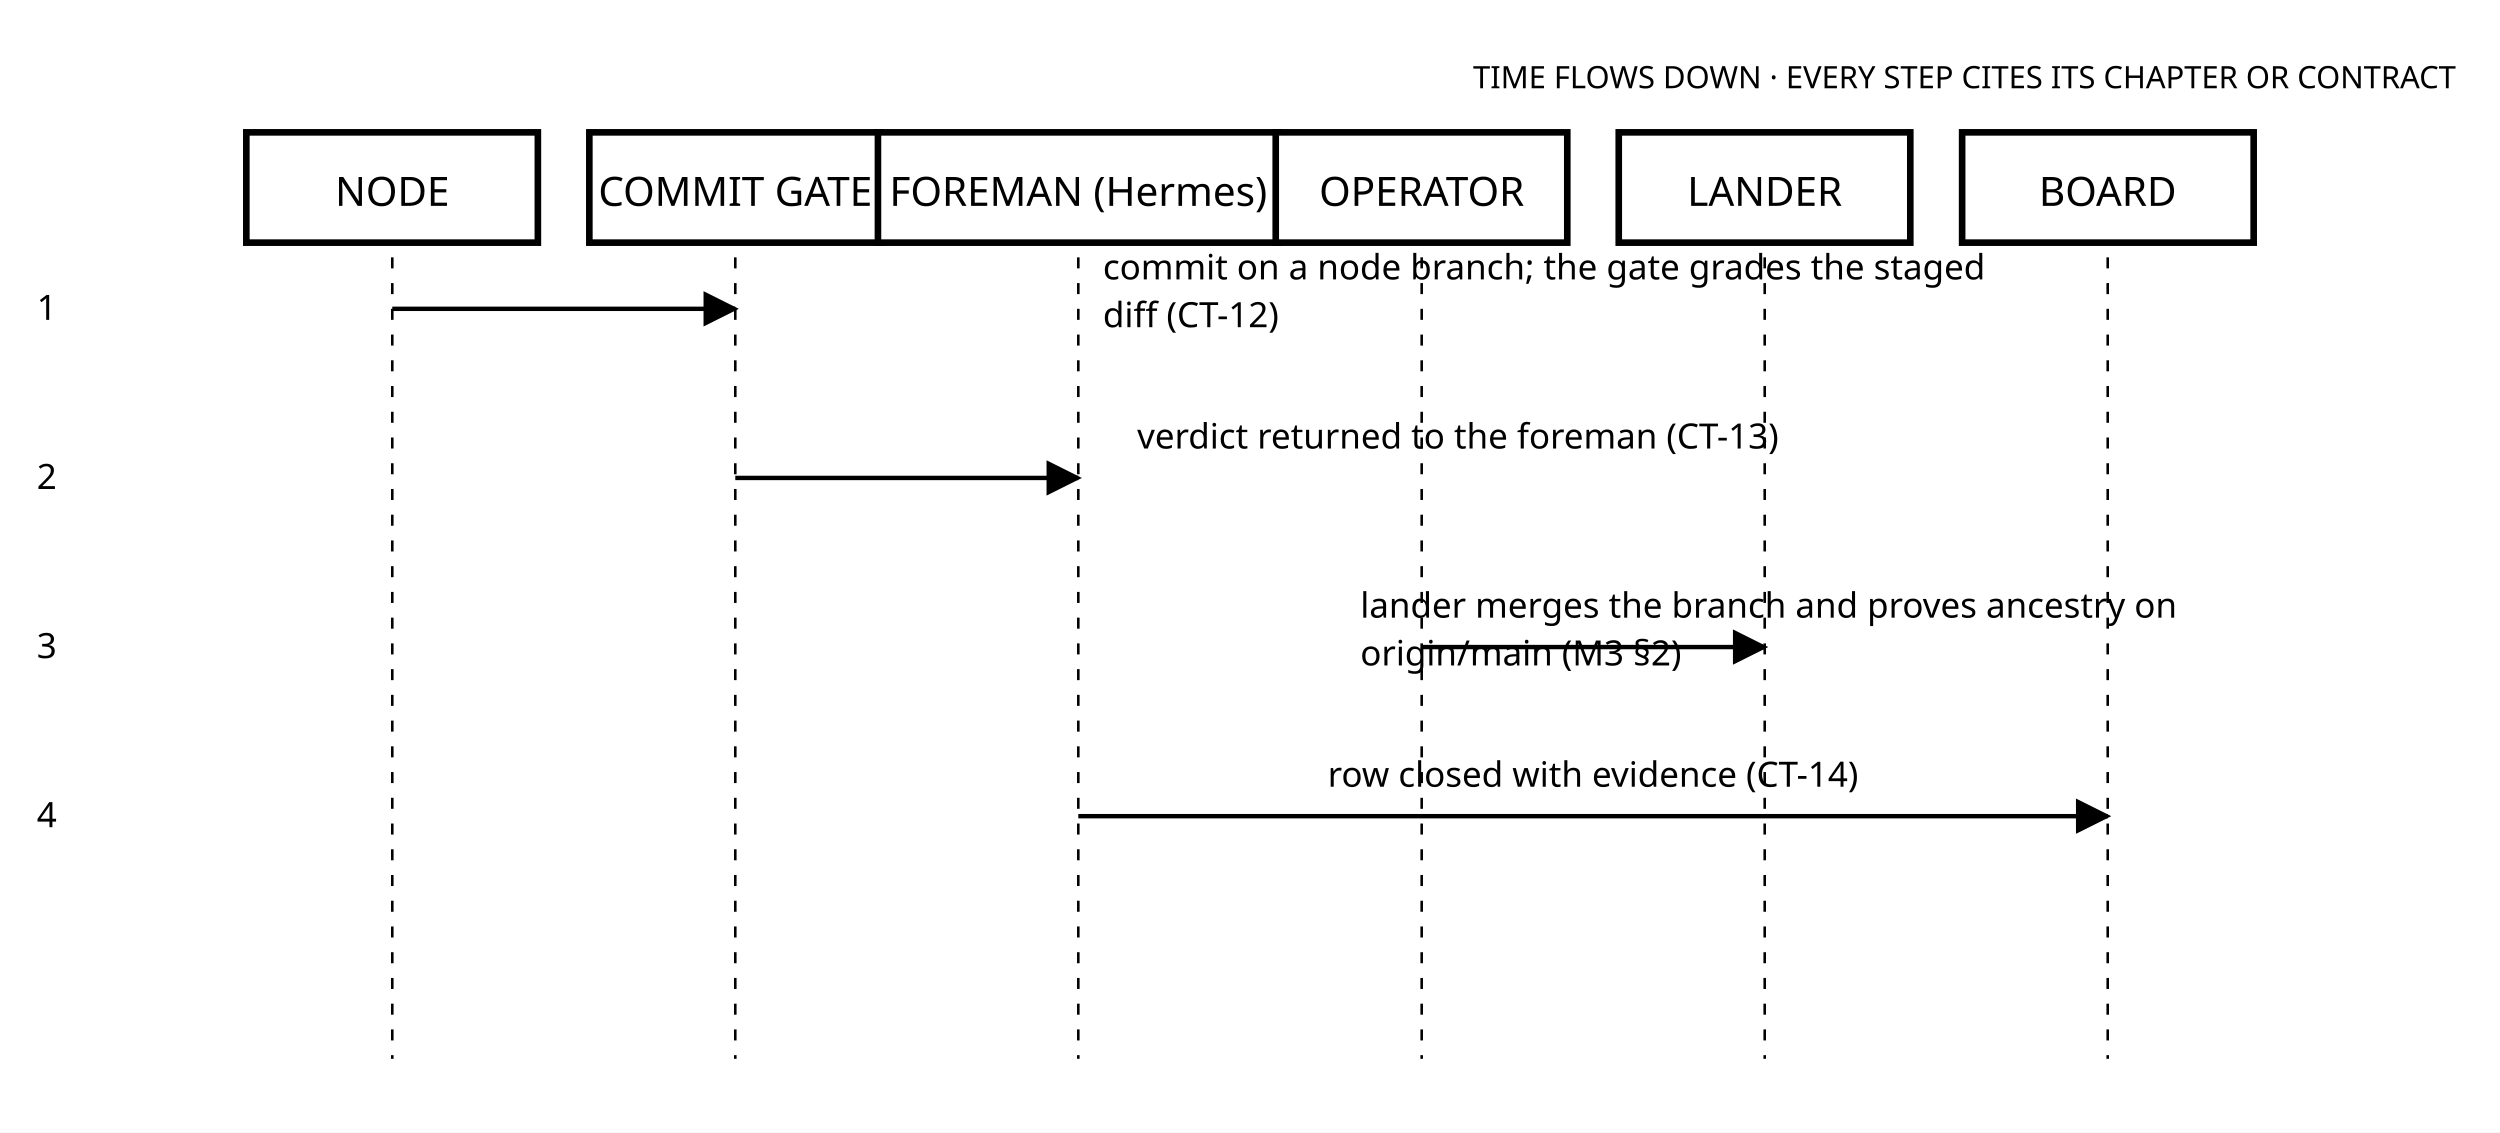
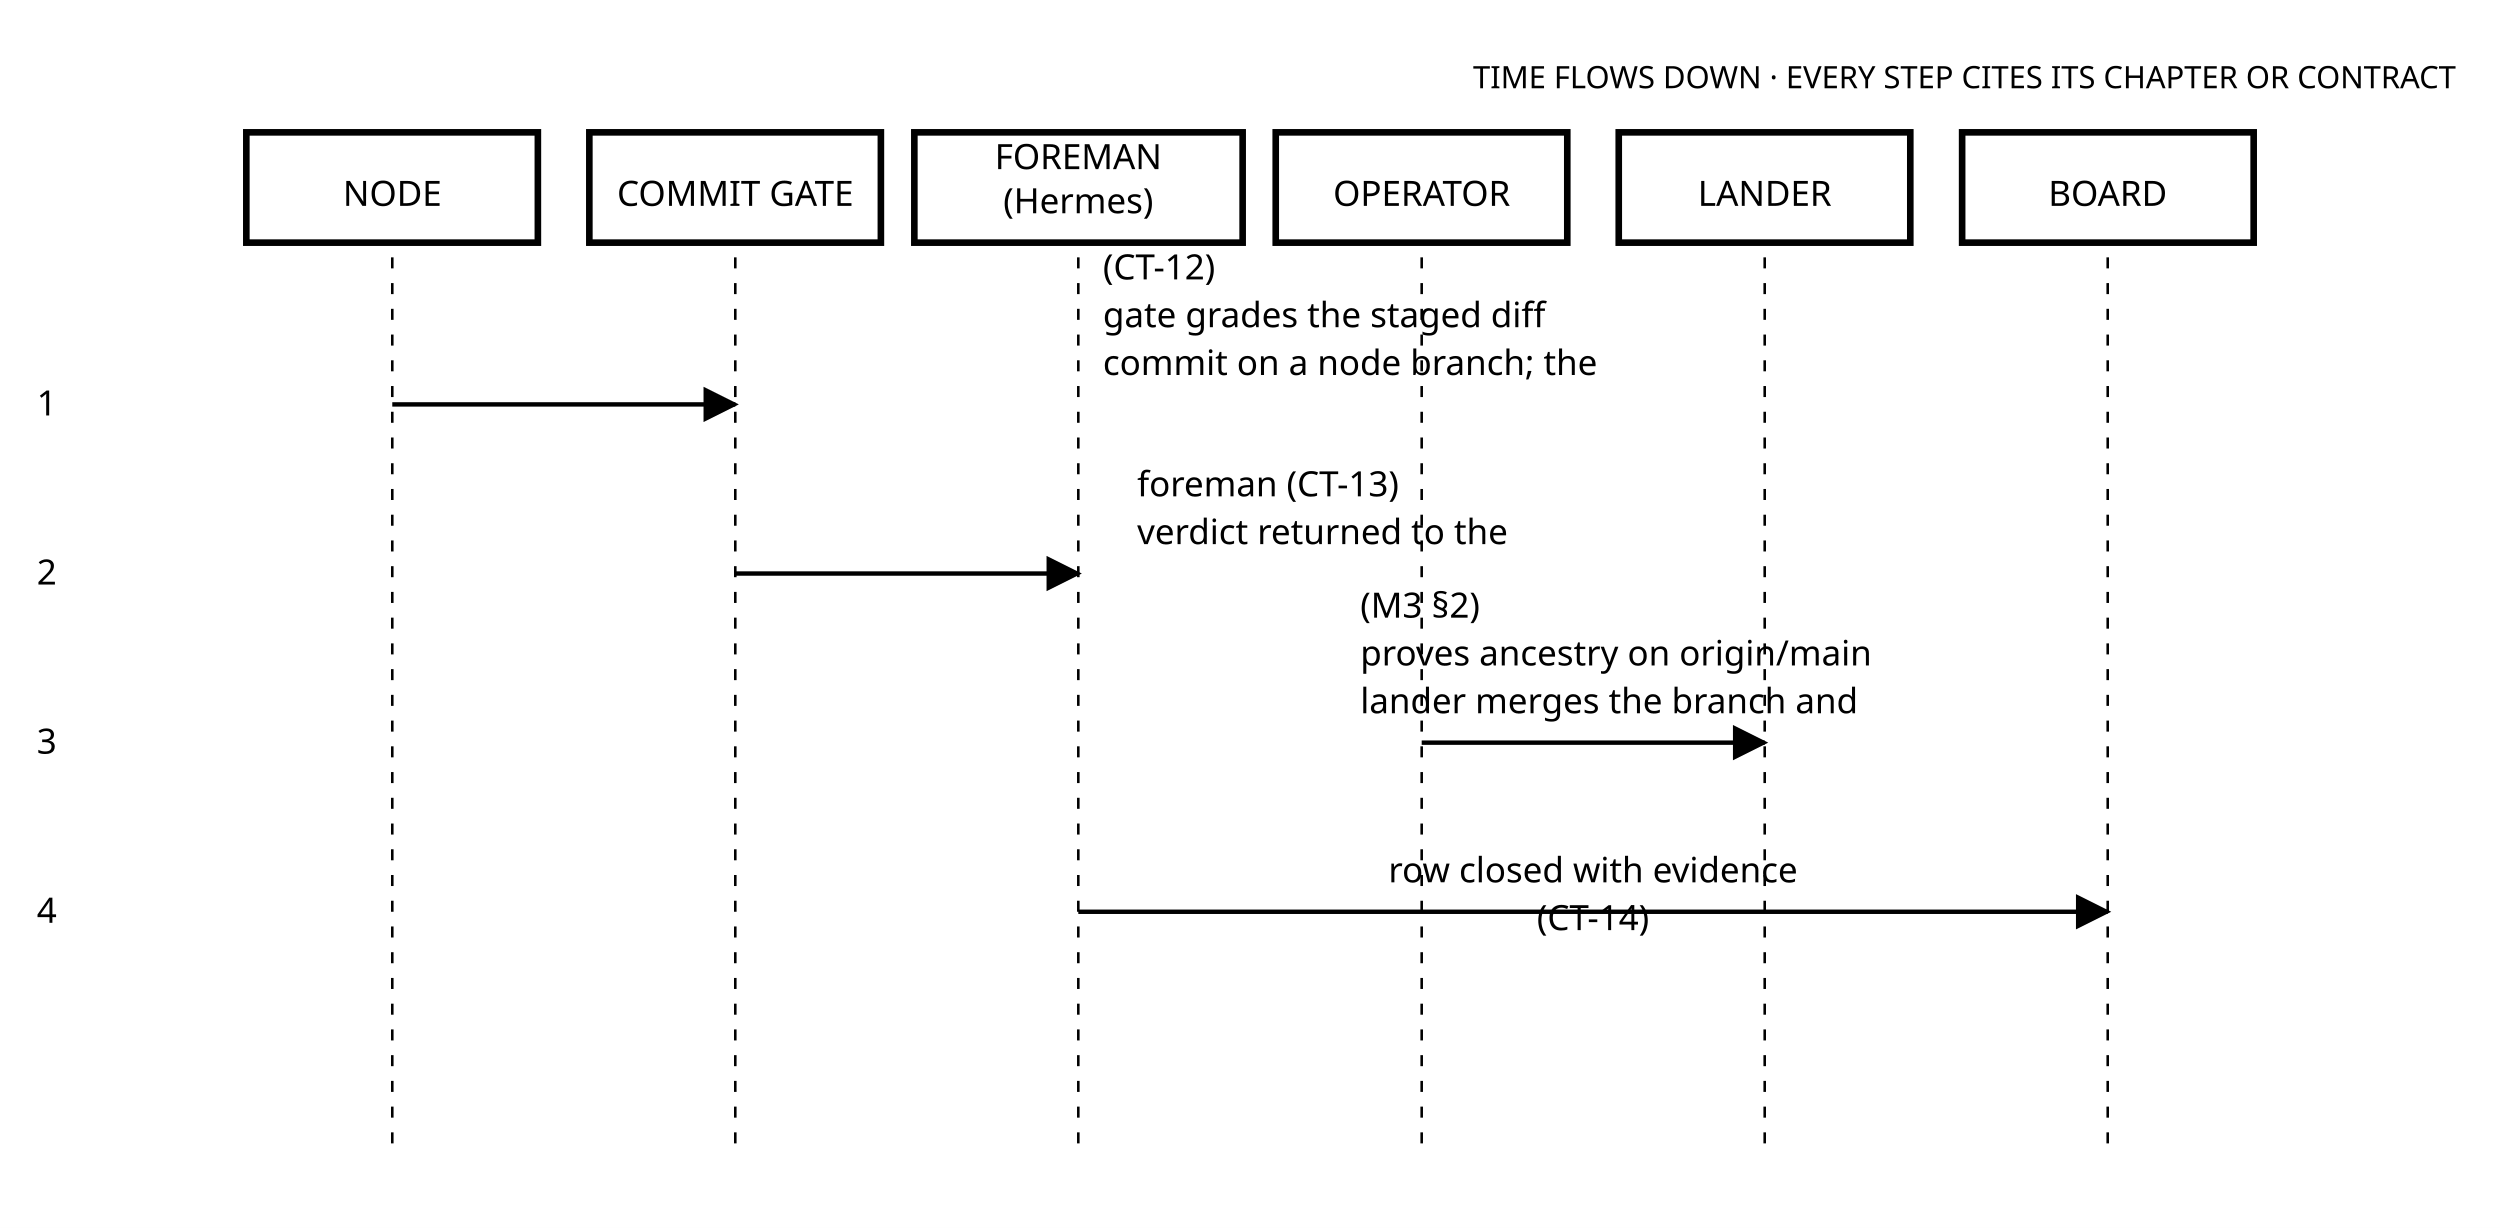
- <svg xmlns="http://www.w3.org/2000/svg" width="170.0mm" height="77.0mm" viewBox="0 0 680 308.0" preserveAspectRatio="xMidYMid meet">
-   <rect width="680" height="308.0" fill="#ffffff" />
+ <svg xmlns="http://www.w3.org/2000/svg" width="170.0mm" height="83.5mm" viewBox="0 0 680 334.0" preserveAspectRatio="xMidYMid meet">
+   <rect width="680" height="334.0" fill="#ffffff" />
  <defs>
    <marker id="ar" viewBox="0 0 10 10" refX="9" refY="5" markerWidth="8" markerHeight="8" orient="auto">
      <path d="M0,0 L10,5 L0,10 z" fill="#000000" />
    </marker>
  </defs>
  <g font-family="Routed Gothic Narrow, Routed Gothic, sans-serif">
    <text x="668.0" y="24.0" font-size="8.40" fill="#000000" text-anchor="end">TIME FLOWS DOWN · EVERY STEP CITES ITS CHAPTER OR CONTRACT</text>
    <rect x="67.0" y="36.0" width="79.3" height="30.0" fill="#ffffff" stroke="#000000" stroke-width="1.8" />
-     <text x="106.7" y="56.0" font-size="11.00" fill="#000000" text-anchor="middle">NODE</text>
-     <polyline points="106.7,70.0 106.7,288.0" fill="none" stroke="#000000" stroke-width="0.7" stroke-dasharray="3 4" />
+     <text x="106.7" y="56.0" font-size="9.50" fill="#000000" text-anchor="middle">NODE</text>
+     <polyline points="106.7,70.0 106.7,314.0" fill="none" stroke="#000000" stroke-width="0.7" stroke-dasharray="3 4" />
    <rect x="160.3" y="36.0" width="79.3" height="30.0" fill="#ffffff" stroke="#000000" stroke-width="1.8" />
-     <text x="200.0" y="56.0" font-size="11.00" fill="#000000" text-anchor="middle">COMMIT GATE</text>
-     <polyline points="200.0,70.0 200.0,288.0" fill="none" stroke="#000000" stroke-width="0.7" stroke-dasharray="3 4" />
-     <rect x="238.8" y="36.0" width="109.1" height="30.0" fill="#ffffff" stroke="#000000" stroke-width="1.8" />
-     <text x="293.3" y="56.0" font-size="11.00" fill="#000000" text-anchor="middle">FOREMAN (Hermes)</text>
-     <polyline points="293.3,70.0 293.3,288.0" fill="none" stroke="#000000" stroke-width="0.7" stroke-dasharray="3 4" />
+     <text x="200.0" y="56.0" font-size="9.50" fill="#000000" text-anchor="middle">COMMIT GATE</text>
+     <polyline points="200.0,70.0 200.0,314.0" fill="none" stroke="#000000" stroke-width="0.7" stroke-dasharray="3 4" />
+     <rect x="248.7" y="36.0" width="89.3" height="30.0" fill="#ffffff" stroke="#000000" stroke-width="1.8" />
+     <text x="293.3" y="46.0" font-size="9.50" fill="#000000" text-anchor="middle">FOREMAN</text>
+     <text x="293.3" y="58.0" font-size="9.50" fill="#000000" text-anchor="middle">(Hermes)</text>
+     <polyline points="293.3,70.0 293.3,314.0" fill="none" stroke="#000000" stroke-width="0.7" stroke-dasharray="3 4" />
    <rect x="347.0" y="36.0" width="79.3" height="30.0" fill="#ffffff" stroke="#000000" stroke-width="1.8" />
-     <text x="386.7" y="56.0" font-size="11.00" fill="#000000" text-anchor="middle">OPERATOR</text>
-     <polyline points="386.7,70.0 386.7,288.0" fill="none" stroke="#000000" stroke-width="0.7" stroke-dasharray="3 4" />
+     <text x="386.7" y="56.0" font-size="9.50" fill="#000000" text-anchor="middle">OPERATOR</text>
+     <polyline points="386.7,70.0 386.7,314.0" fill="none" stroke="#000000" stroke-width="0.7" stroke-dasharray="3 4" />
    <rect x="440.3" y="36.0" width="79.3" height="30.0" fill="#ffffff" stroke="#000000" stroke-width="1.8" />
-     <text x="480.0" y="56.0" font-size="11.00" fill="#000000" text-anchor="middle">LANDER</text>
-     <polyline points="480.0,70.0 480.0,288.0" fill="none" stroke="#000000" stroke-width="0.7" stroke-dasharray="3 4" />
+     <text x="480.0" y="56.0" font-size="9.50" fill="#000000" text-anchor="middle">LANDER</text>
+     <polyline points="480.0,70.0 480.0,314.0" fill="none" stroke="#000000" stroke-width="0.7" stroke-dasharray="3 4" />
    <rect x="533.7" y="36.0" width="79.3" height="30.0" fill="#ffffff" stroke="#000000" stroke-width="1.8" />
-     <text x="573.3" y="56.0" font-size="11.00" fill="#000000" text-anchor="middle">BOARD</text>
-     <polyline points="573.3,70.0 573.3,288.0" fill="none" stroke="#000000" stroke-width="0.7" stroke-dasharray="3 4" />
-     <text x="10.0" y="87.0" font-size="9.50" fill="#000000" text-anchor="start">1</text>
-     <polyline points="106.7,84.0 200.0,84.0" fill="none" stroke="#000000" stroke-width="1.2" marker-end="url(#ar)" />
-     <text x="300.0" y="76.0" font-size="9.50" fill="#000000" text-anchor="start">commit on a node branch; the gate grades the staged</text>
-     <text x="300.0" y="89.0" font-size="9.50" fill="#000000" text-anchor="start">diff (CT-12)</text>
-     <text x="10.0" y="133.0" font-size="9.50" fill="#000000" text-anchor="start">2</text>
-     <polyline points="200.0,130.0 293.3,130.0" fill="none" stroke="#000000" stroke-width="1.2" marker-end="url(#ar)" />
-     <text x="309.3" y="122.0" font-size="9.50" fill="#000000" text-anchor="start">verdict returned to the foreman (CT-13)</text>
-     <text x="10.0" y="179.0" font-size="9.50" fill="#000000" text-anchor="start">3</text>
-     <polyline points="386.7,176.0 480.0,176.0" fill="none" stroke="#000000" stroke-width="1.2" marker-end="url(#ar)" />
-     <text x="370.0" y="168.0" font-size="9.50" fill="#000000" text-anchor="start">lander merges the branch and proves ancestry on</text>
-     <text x="370.0" y="181.0" font-size="9.50" fill="#000000" text-anchor="start">origin/main (M3 §2)</text>
-     <text x="10.0" y="225.0" font-size="9.50" fill="#000000" text-anchor="start">4</text>
-     <polyline points="293.3,222.0 573.3,222.0" fill="none" stroke="#000000" stroke-width="1.2" marker-end="url(#ar)" />
-     <text x="433.3" y="214.0" font-size="9.50" fill="#000000" text-anchor="middle">row closed with evidence (CT-14)</text>
+     <text x="573.3" y="56.0" font-size="9.50" fill="#000000" text-anchor="middle">BOARD</text>
+     <polyline points="573.3,70.0 573.3,314.0" fill="none" stroke="#000000" stroke-width="0.7" stroke-dasharray="3 4" />
+     <text x="10.0" y="113.0" font-size="9.50" fill="#000000" text-anchor="start">1</text>
+     <polyline points="106.7,110.0 200.0,110.0" fill="none" stroke="#000000" stroke-width="1.2" marker-end="url(#ar)" />
+     <text x="300.0" y="102.0" font-size="9.50" fill="#000000" text-anchor="start">commit on a node branch; the</text>
+     <text x="300.0" y="89.0" font-size="9.50" fill="#000000" text-anchor="start">gate grades the staged diff</text>
+     <text x="300.0" y="76.0" font-size="9.50" fill="#000000" text-anchor="start">(CT-12)</text>
+     <text x="10.0" y="159.0" font-size="9.50" fill="#000000" text-anchor="start">2</text>
+     <polyline points="200.0,156.0 293.3,156.0" fill="none" stroke="#000000" stroke-width="1.2" marker-end="url(#ar)" />
+     <text x="309.3" y="148.0" font-size="9.50" fill="#000000" text-anchor="start">verdict returned to the</text>
+     <text x="309.3" y="135.0" font-size="9.50" fill="#000000" text-anchor="start">foreman (CT-13)</text>
+     <text x="10.0" y="205.0" font-size="9.50" fill="#000000" text-anchor="start">3</text>
+     <polyline points="386.7,202.0 480.0,202.0" fill="none" stroke="#000000" stroke-width="1.2" marker-end="url(#ar)" />
+     <text x="370.0" y="194.0" font-size="9.50" fill="#000000" text-anchor="start">lander merges the branch and</text>
+     <text x="370.0" y="181.0" font-size="9.50" fill="#000000" text-anchor="start">proves ancestry on origin/main</text>
+     <text x="370.0" y="168.0" font-size="9.50" fill="#000000" text-anchor="start">(M3 §2)</text>
+     <text x="10.0" y="251.0" font-size="9.50" fill="#000000" text-anchor="start">4</text>
+     <polyline points="293.3,248.0 573.3,248.0" fill="none" stroke="#000000" stroke-width="1.2" marker-end="url(#ar)" />
+     <text x="433.3" y="240.0" font-size="9.50" fill="#000000" text-anchor="middle">row closed with evidence</text>
+     <text x="433.3" y="253.0" font-size="9.50" fill="#000000" text-anchor="middle">(CT-14)</text>
  </g>
</svg>
